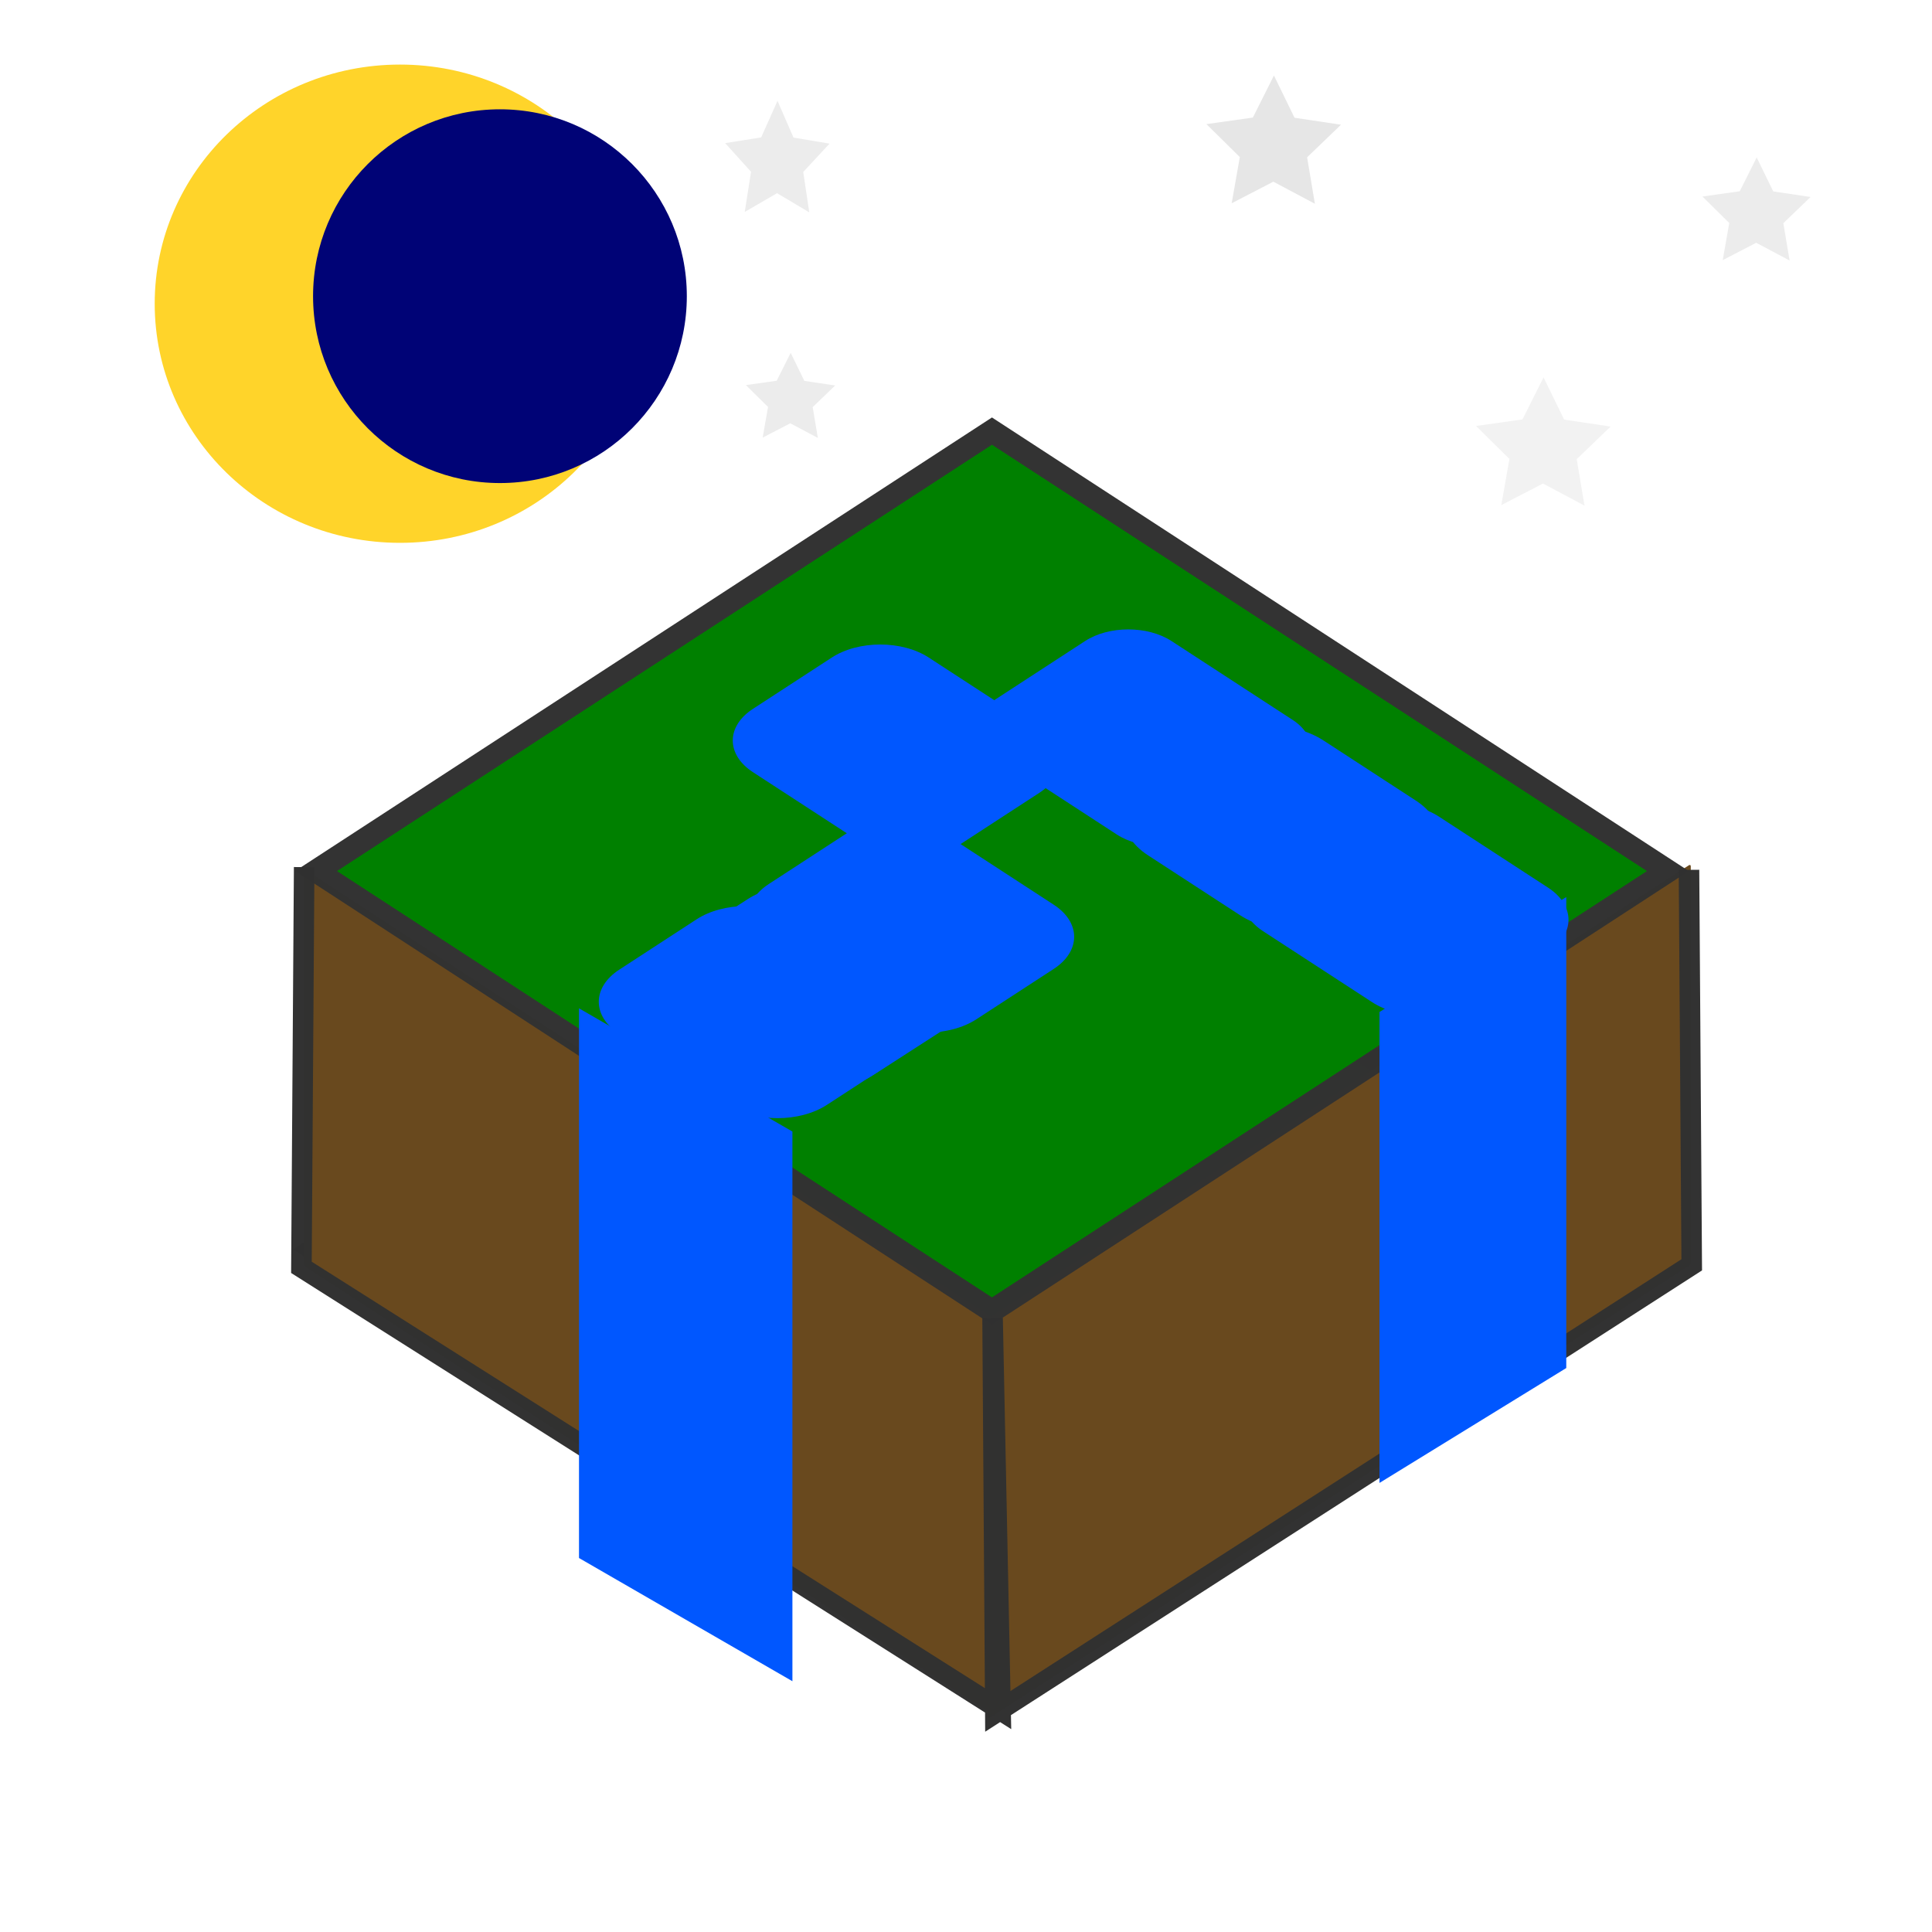
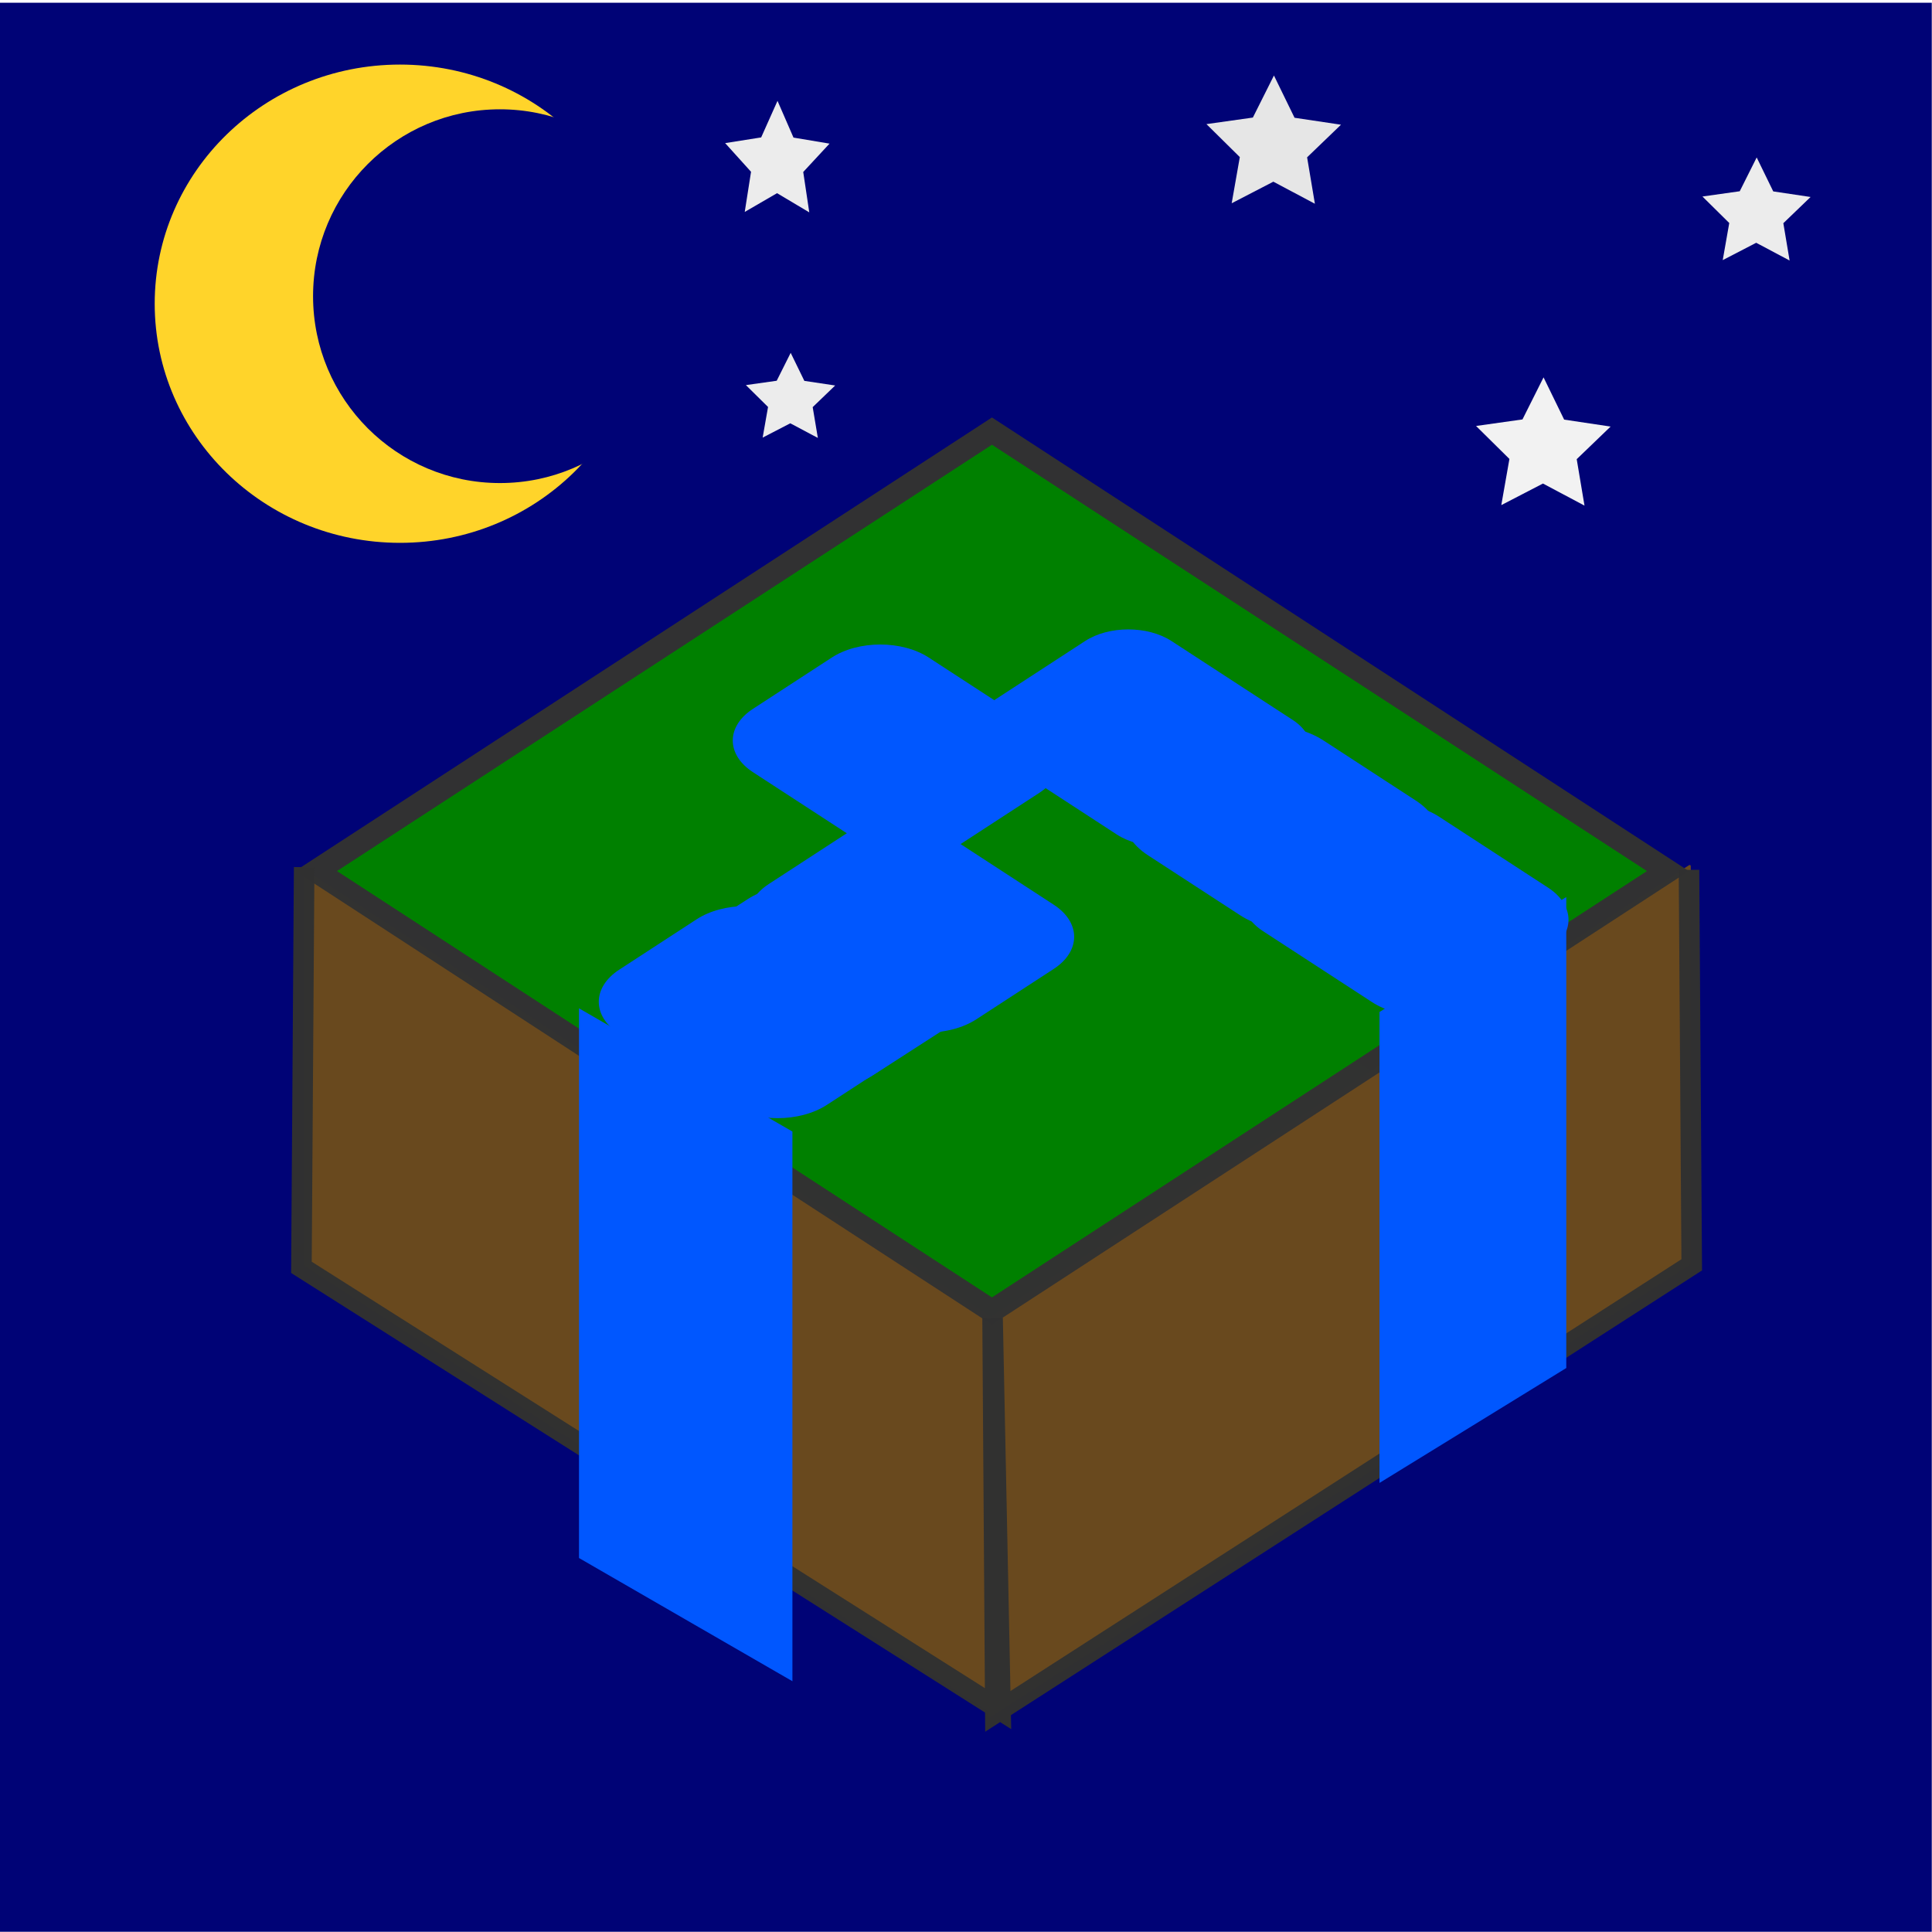
<svg xmlns="http://www.w3.org/2000/svg" width="32" height="32" viewBox="0 0 8.467 8.467" version="1.1" id="svg5">
  <defs id="defs2">
    <linearGradient id="linearGradient1454">
      <stop style="stop-color:#303030;stop-opacity:1;" offset="0" id="stop1452" />
    </linearGradient>
  </defs>
-   <g id="g5247" transform="translate(-0.1290079,1.501137)">
-     <rect style="fill:#008000;fill-rule:evenodd;stroke:#323232;stroke-width:0.219;stroke-opacity:0.991;paint-order:stroke fill markers" id="rect292-6" width="3.425" height="3.425" x="-0.735" y="-8.02" transform="matrix(-0.8380969,0.5455214,-0.8380969,-0.5455214,0,0)" />
-     <rect style="fill:#69491e;fill-opacity:1;fill-rule:evenodd;stroke-width:0.228;stroke-opacity:1;paint-order:stroke fill markers;stroke:none;stroke-dasharray:none" id="rect305" width="3.615" height="1.739" x="1.591" y="2.94" ry="0.01" transform="matrix(0.8378139,0.545956,0,1,0.1290079,-1.501137)" />
-     <rect style="display:inline;fill:#69491e;fill-opacity:1;fill-rule:evenodd;stroke:none;stroke-width:0.228;stroke-dasharray:none;stroke-opacity:0.992;paint-order:stroke fill markers" id="rect915" width="3.667" height="1.755" x="5.157" y="-10.333" ry="0.01" transform="matrix(0.8397383,-0.5429913,0,-1,0.1290079,-1.501137)" />
-     <rect style="fill:#008000;fill-rule:evenodd;stroke:#323232;stroke-width:0.219;stroke-opacity:0.991;paint-order:stroke fill markers;stroke-dasharray:none" id="rect292" width="3.425" height="3.425" x="-2.26" y="-6.506" transform="matrix(-0.8380969,0.5455214,-0.8380969,-0.5455214,0,0)" />
-     <path style="fill:none;fill-opacity:1;fill-rule:evenodd;stroke:#313131;stroke-width:0.09;stroke-dasharray:none;stroke-opacity:0.992;paint-order:stroke fill markers" d="m 7.531,2.311 0.012,1.731 -3.052,1.964 -0.012,-1.731 0.035,1.719 -3.064,-1.941 0.012,-1.754" id="path3853" />
+   <g id="layer3">
+     <rect style="fill:#000376;fill-opacity:1;fill-rule:evenodd;stroke:none;stroke-width:0.09;paint-order:stroke fill markers" id="rect2031" width="8.466" height="8.454" x="0" y="0.012" />
  </g>
-   <g id="layer3" />
  <g id="layer1">
+     <g id="g5247" transform="translate(-0.1290079,1.501137)">
+       <rect style="fill:#008000;fill-rule:evenodd;stroke:#323232;stroke-width:0.219;stroke-opacity:0.991;paint-order:stroke fill markers" id="rect292-6" width="3.425" height="3.425" x="-0.735" y="-8.02" transform="matrix(-0.8380969,0.5455214,-0.8380969,-0.5455214,0,0)" />
+       <rect style="fill:#69491e;fill-opacity:1;fill-rule:evenodd;stroke-width:0.228;stroke-opacity:1;paint-order:stroke fill markers;stroke:none;stroke-dasharray:none" id="rect305" width="3.615" height="1.739" x="1.591" y="2.94" ry="0.01" transform="matrix(0.8378139,0.545956,0,1,0.1290079,-1.501137)" />
+       <rect style="display:inline;fill:#69491e;fill-opacity:1;fill-rule:evenodd;stroke:none;stroke-width:0.228;stroke-dasharray:none;stroke-opacity:0.992;paint-order:stroke fill markers" id="rect915" width="3.667" height="1.755" x="5.157" y="-10.333" ry="0.01" transform="matrix(0.8397383,-0.5429913,0,-1,0.1290079,-1.501137)" />
+       <rect style="fill:#008000;fill-rule:evenodd;stroke:#323232;stroke-width:0.219;stroke-opacity:0.991;paint-order:stroke fill markers;stroke-dasharray:none" id="rect292" width="3.425" height="3.425" x="-2.26" y="-6.506" transform="matrix(-0.8380969,0.5455214,-0.8380969,-0.5455214,0,0)" />
+       <path style="fill:none;fill-opacity:1;fill-rule:evenodd;stroke:#313131;stroke-width:0.09;stroke-dasharray:none;stroke-opacity:0.992;paint-order:stroke fill markers" d="m 7.531,2.311 0.012,1.731 -3.052,1.964 -0.012,-1.731 0.035,1.719 -3.064,-1.941 0.012,-1.754" id="path3853" />
+     </g>
    <ellipse style="fill:#ffd42a;fill-rule:evenodd;stroke:none;stroke-width:0.303;stroke-opacity:0;paint-order:stroke fill markers" id="path6526" cx="1.753" cy="1.331" rx="1.075" ry="1.048" />
    <circle style="fill:#000376;fill-rule:evenodd;stroke:none;stroke-width:0.265;stroke-opacity:0;paint-order:stroke fill markers;fill-opacity:1" id="path6580" cx="2.191" cy="1.298" r="0.819" />
    <path style="fill:#e6e6e6;fill-rule:evenodd;stroke:none;stroke-width:0.265;stroke-opacity:0;paint-order:stroke fill markers" id="path6636" d="M 6.185,1.009 5.846,0.919 5.58,1.146 5.561,0.797 5.263,0.614 5.589,0.488 5.671,0.147 5.892,0.419 6.241,0.391 6.05,0.685 Z" transform="matrix(0.572565,0.1332083,-0.1332083,0.572565,2.355629,-0.5086865)" />
    <path style="fill:#f2f2f2;fill-rule:evenodd;stroke:none;stroke-width:0.265;stroke-opacity:0;paint-order:stroke fill markers" id="path6636-1" d="M 6.185,1.009 5.846,0.919 5.58,1.146 5.561,0.797 5.263,0.614 5.589,0.488 5.671,0.147 5.892,0.419 6.241,0.391 6.05,0.685 Z" transform="matrix(0.572565,0.1332083,-0.1332083,0.572565,3.537181,0.8142129)" />
    <path style="fill:#ececec;fill-rule:evenodd;stroke:none;stroke-width:0.265;stroke-opacity:0;paint-order:stroke fill markers" id="path6636-9" d="M 6.185,1.009 5.846,0.919 5.58,1.146 5.561,0.797 5.263,0.614 5.589,0.488 5.671,0.147 5.892,0.419 6.241,0.391 6.05,0.685 Z" transform="matrix(0.3798821,0.08838027,-0.08838027,0.3798821,1.323868,0.9893069)" />
    <path style="fill:#ececec;fill-rule:evenodd;stroke:none;stroke-width:0.265;stroke-opacity:0;paint-order:stroke fill markers" id="path6636-9-4" d="M 6.185,1.009 5.846,0.919 5.58,1.146 5.561,0.797 5.263,0.614 5.589,0.488 5.671,0.147 5.892,0.419 6.241,0.391 6.05,0.685 Z" transform="matrix(0.4601666,0.1070586,-0.1070586,0.4601666,5.104822,0.01523249)" />
    <path style="fill:#ececec;fill-rule:evenodd;stroke:none;stroke-width:0.265;stroke-opacity:0;paint-order:stroke fill markers" id="path6636-9-9" d="M 6.185,1.009 5.846,0.919 5.58,1.146 5.561,0.797 5.263,0.614 5.589,0.488 5.671,0.147 5.892,0.419 6.241,0.391 6.05,0.685 Z" transform="matrix(0.4441097,0.1158316,-0.1033229,0.4978754,0.9040868,-0.2881166)" />
    <g id="g7777">
      <rect style="fill:#0057ff;fill-rule:evenodd;stroke:none;stroke-width:0.066;stroke-opacity:0.991;paint-order:stroke fill markers;fill-opacity:1" id="rect292-5-5" width="0.92" height="1.086" x="0.213" y="-5.902" transform="matrix(-0.8380969,0.5455214,-0.8380969,-0.5455214,0,0)" ry="0.254" />
      <rect style="fill:#0057ff;fill-rule:evenodd;stroke:none;stroke-width:0.066;stroke-opacity:0.991;paint-order:stroke fill markers;fill-opacity:1" id="rect292-5-0" width="0.92" height="1.086" x="0.879" y="-6.647" transform="matrix(-0.8380969,0.5455214,-0.8380969,-0.5455214,0,0)" ry="0.258" />
      <rect style="fill:#0057ff;fill-rule:evenodd;stroke:none;stroke-width:0.063;stroke-opacity:0.991;paint-order:stroke fill markers;fill-opacity:1" id="rect292-5-0-1" width="0.88" height="1.039" x="1.439" y="-6.625" transform="matrix(-0.8405329,0.5417604,-0.8405329,-0.5417604,0,0)" ry="0.247" />
      <rect style="fill:#0057ff;fill-opacity:1;fill-rule:evenodd;stroke:none;stroke-width:0.066;stroke-opacity:0.991;paint-order:stroke fill markers" id="rect292-5-0-4" width="0.92" height="1.086" x="1.614" y="-6.6" transform="matrix(-0.8380969,0.5455214,-0.8380969,-0.5455214,0,0)" ry="0.258" />
      <rect style="fill:#0057ff;fill-rule:evenodd;stroke:none;stroke-width:0.066;stroke-opacity:0.991;paint-order:stroke fill markers;fill-opacity:1" id="rect292-5" width="0.92" height="1.086" x="-0.486" y="-7.22" transform="matrix(-0.8380969,0.5455214,-0.8380969,-0.5455214,0,0)" ry="0.302" />
      <rect style="fill:#0057ff;fill-rule:evenodd;stroke:none;stroke-width:0.066;stroke-opacity:0.991;paint-order:stroke fill markers;fill-opacity:1" id="rect292-5-4" width="0.92" height="1.086" x="-0.488" y="-6.498" transform="matrix(-0.8380969,0.5455214,-0.8380969,-0.5455214,0,0)" ry="0.226" />
      <rect style="fill:#0057ff;fill-rule:evenodd;stroke:none;stroke-width:0.066;stroke-opacity:0.991;paint-order:stroke fill markers;fill-opacity:1" id="rect292-5-0-9" width="0.92" height="1.086" x="-0.482" y="-7.871" transform="matrix(-0.8380969,0.5455214,-0.8380969,-0.5455214,0,0)" ry="0.258" />
      <rect style="fill:#0057ff;fill-opacity:1;fill-rule:evenodd;stroke:none;stroke-width:0.263;stroke-opacity:0;paint-order:stroke fill markers" id="rect7763" width="0.961" height="2.064" x="7.098" y="8.154" transform="matrix(0.8517415,-0.5239623,0,1,0,0)" />
      <rect style="fill:#0057ff;fill-opacity:1;fill-rule:evenodd;stroke:none;stroke-width:0.285;stroke-opacity:0;paint-order:stroke fill markers" id="rect7765" width="1.08" height="2.409" x="2.93" y="2.954" transform="matrix(0.8660254,0.5,0,1,0,0)" />
    </g>
  </g>
</svg>
